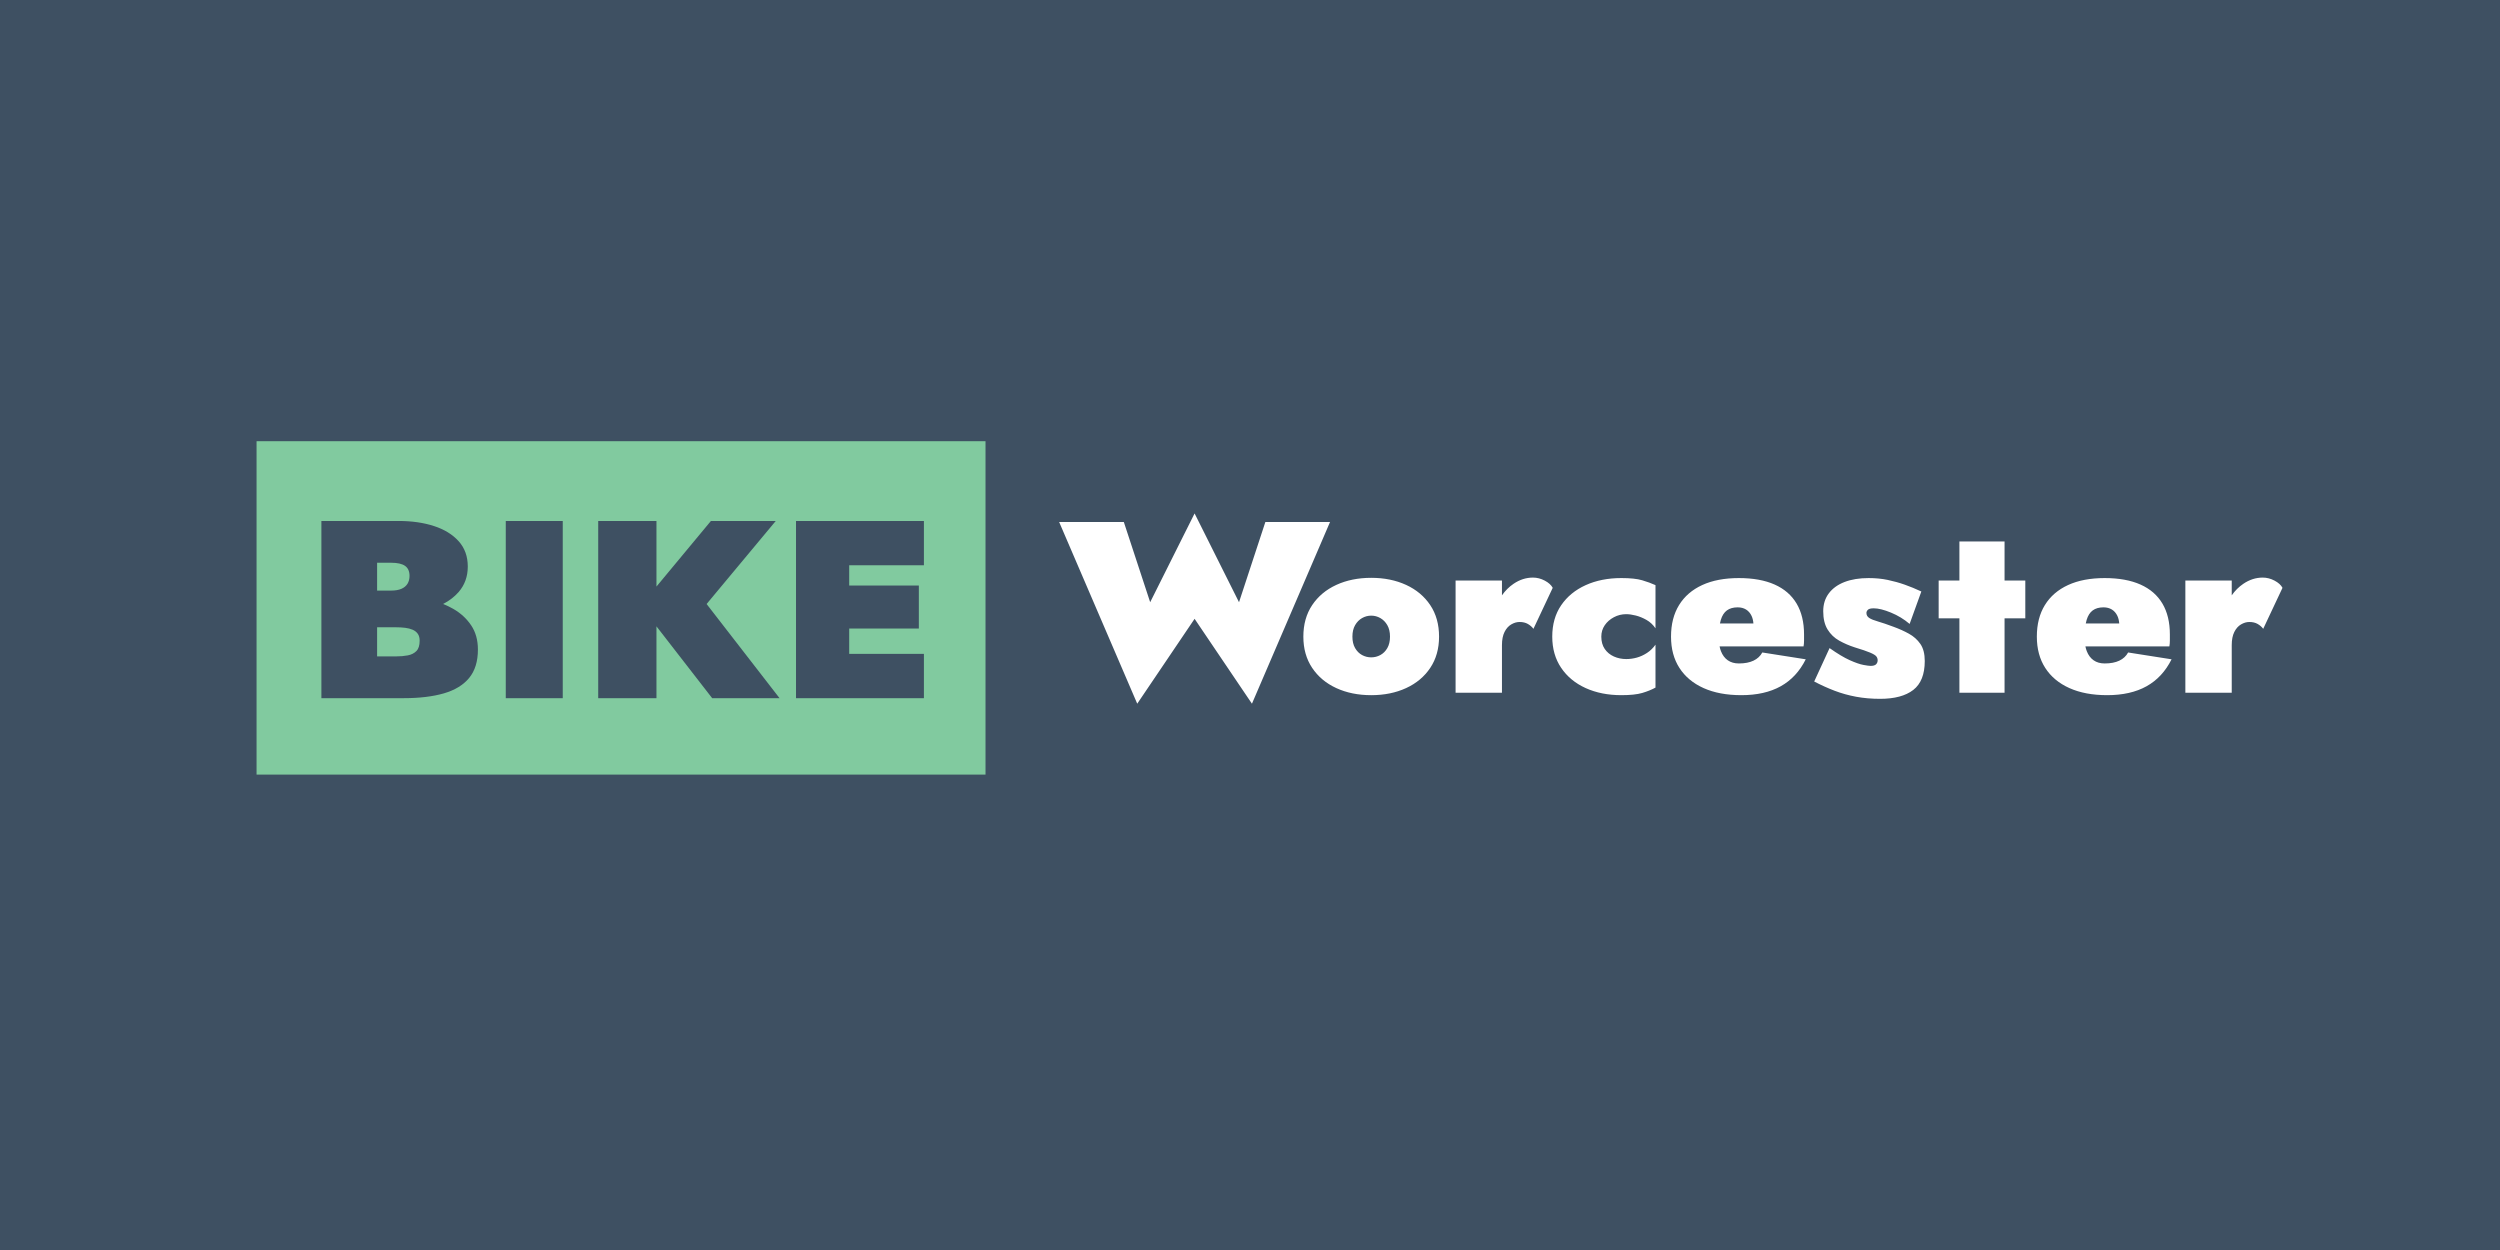
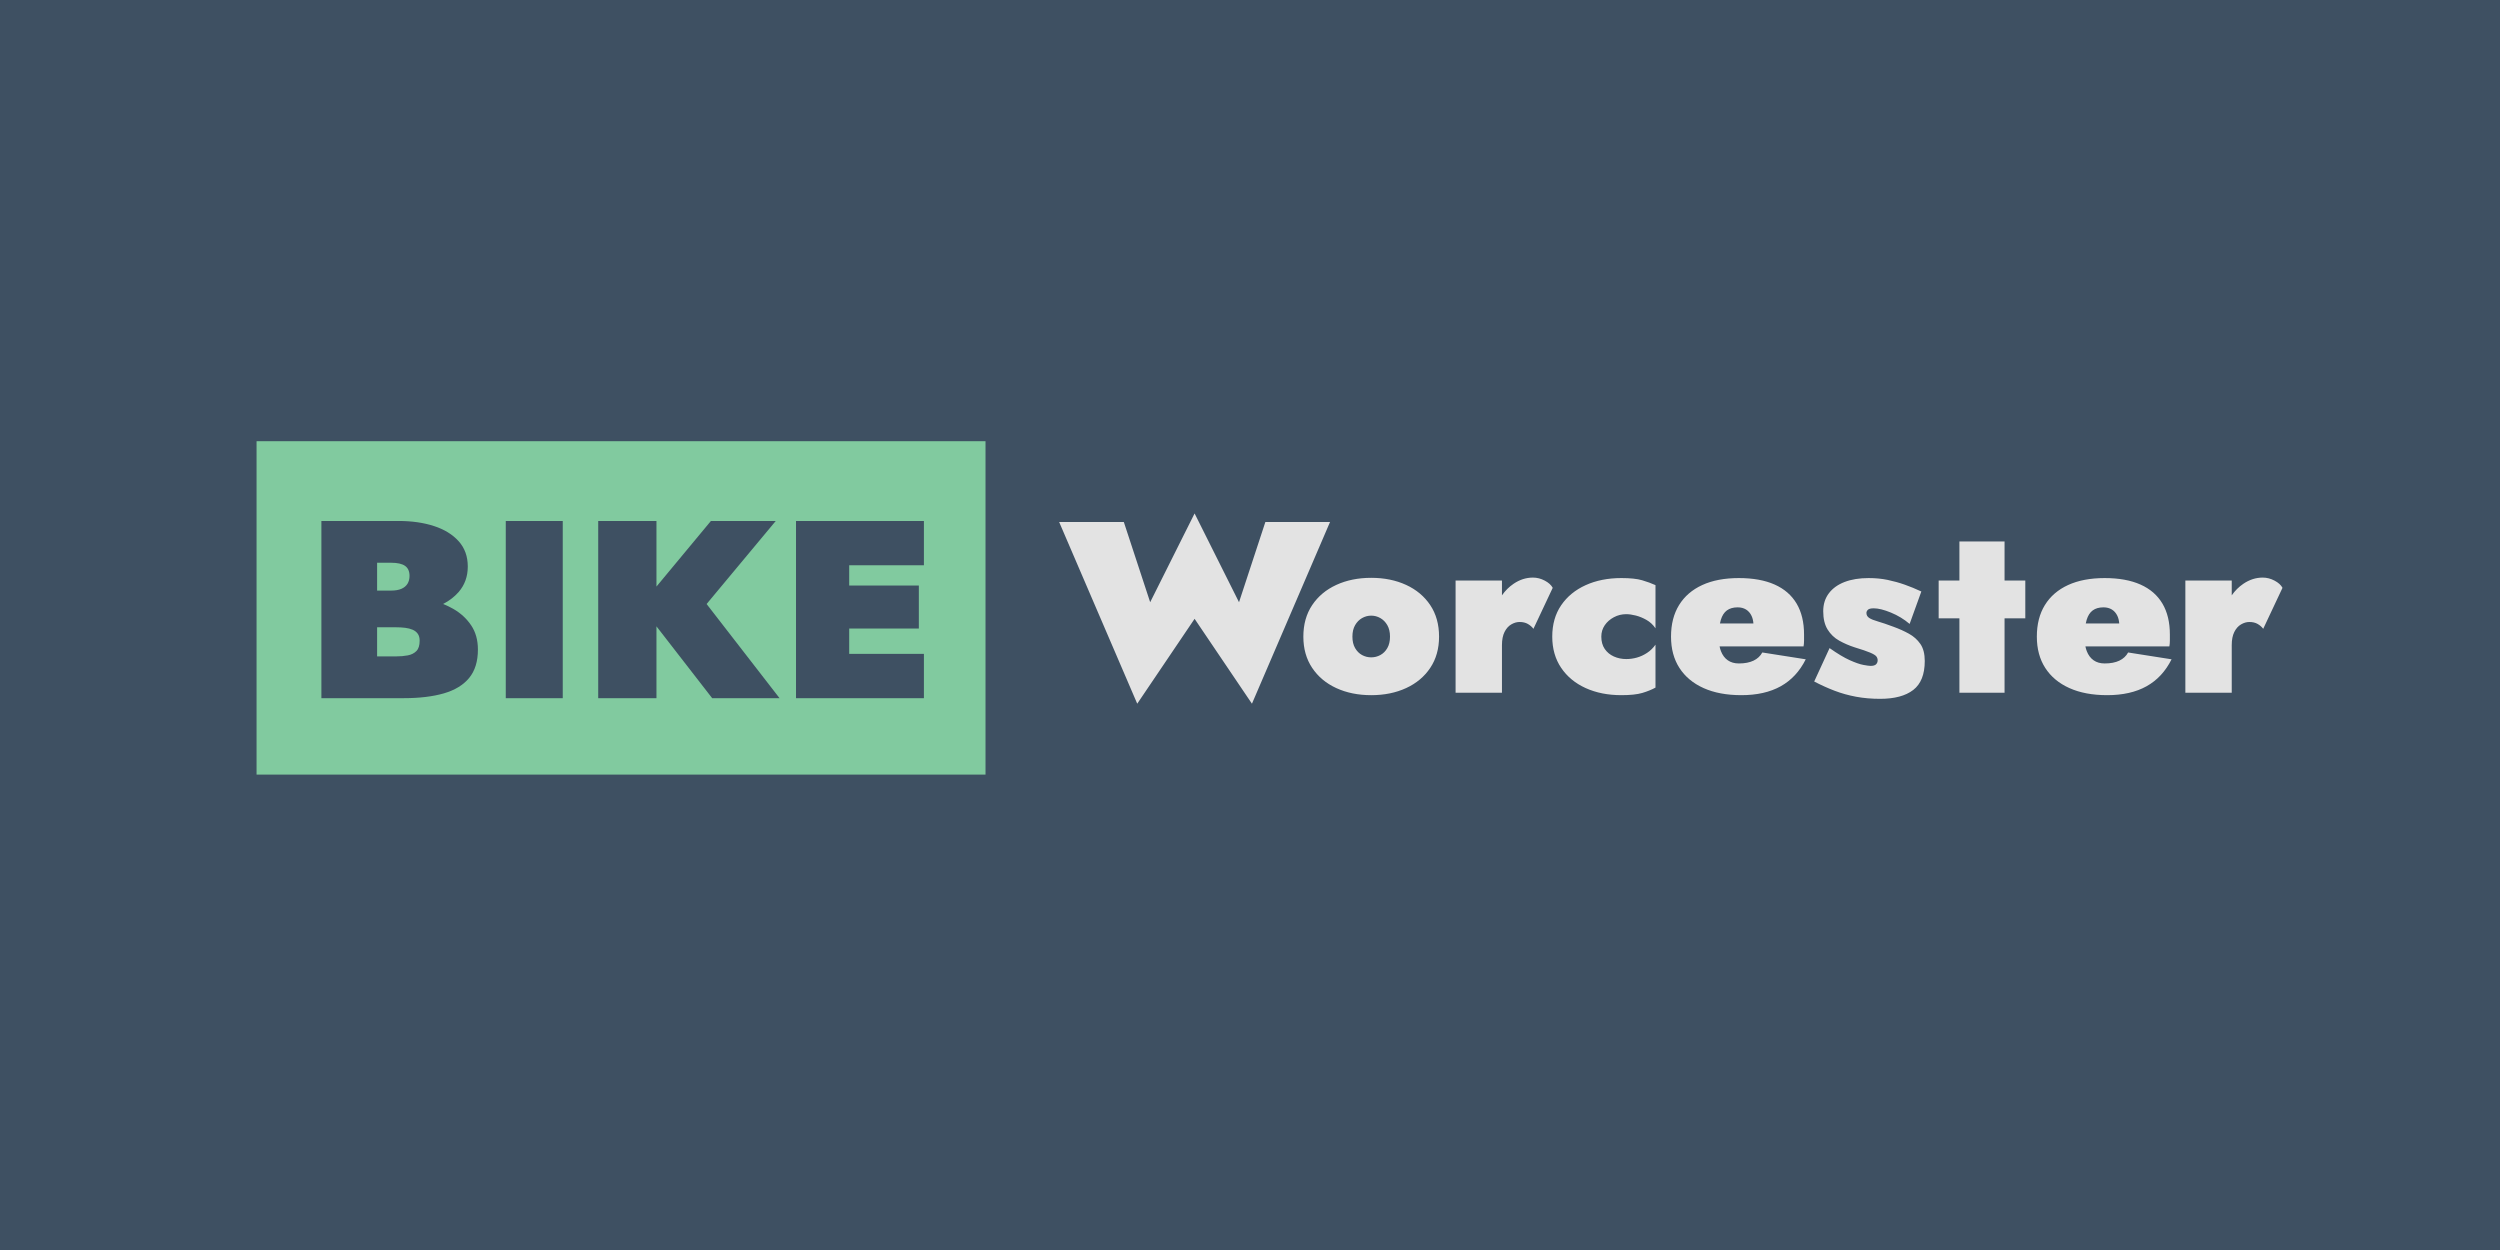
<svg xmlns="http://www.w3.org/2000/svg" style="isolation:isolate" viewBox="0 0 1024 512" width="1024pt" height="512pt">
  <rect x="0" y="0" width="1024.04" height="512" transform="matrix(1,0,0,1,0,0)" fill="rgb(62,80,98)" />
  <path d=" M 105.088 180.716 L 403.667 180.716 L 403.667 317.284 L 105.088 317.284 L 105.088 180.716 L 105.088 180.716 Z  M 207.163 213.392 L 207.163 285.972 L 230.503 285.972 L 230.503 213.392 L 207.163 213.392 L 207.163 213.392 L 207.163 213.392 L 207.163 213.392 Z  M 245.027 213.392 L 245.027 285.972 L 268.886 285.972 L 268.886 256.551 L 291.709 285.972 L 319.305 285.972 L 289.428 247.401 L 317.749 213.392 L 291.19 213.392 L 268.886 240.255 L 268.886 213.392 L 245.027 213.392 L 245.027 213.392 L 245.027 213.392 L 245.027 213.392 Z  M 326.046 213.392 L 326.046 285.972 L 347.832 285.972 L 378.434 285.972 L 378.434 267.827 L 347.832 267.827 L 347.832 257.458 L 376.359 257.458 L 376.359 239.831 L 347.832 239.831 L 347.832 231.537 L 378.434 231.537 L 378.434 213.392 L 347.832 213.392 L 326.046 213.392 L 326.046 213.392 L 326.046 213.392 L 326.046 213.392 Z  M 154.463 230.499 L 160.168 230.499 C 162.796 230.499 164.715 230.931 165.926 231.796 C 167.137 232.661 167.742 234.025 167.742 235.89 C 167.742 237.136 167.466 238.206 166.913 239.105 C 166.36 240.003 165.529 240.695 164.423 241.179 C 163.316 241.664 161.897 241.906 160.169 241.906 L 154.463 241.906 L 154.463 230.499 L 154.463 230.499 L 154.463 230.499 L 154.463 230.499 Z  M 154.463 256.938 L 162.244 256.938 C 163.558 256.938 164.785 257.007 165.927 257.145 C 167.067 257.284 168.088 257.543 168.987 257.924 C 169.886 258.305 170.595 258.858 171.113 259.584 C 171.632 260.309 171.891 261.26 171.891 262.435 C 171.891 264.37 171.441 265.787 170.542 266.686 C 169.643 267.584 168.467 268.173 167.014 268.448 C 165.562 268.724 163.972 268.863 162.243 268.863 L 154.463 268.863 L 154.463 256.938 L 154.463 256.938 L 154.463 256.938 L 154.463 256.938 Z  M 131.642 213.391 L 131.642 285.971 L 165.356 285.971 C 171.788 285.971 177.27 285.314 181.8 284.001 C 186.329 282.688 189.787 280.58 192.172 277.676 C 194.559 274.773 195.752 270.902 195.752 266.063 C 195.752 262.193 194.836 258.893 193.003 256.162 C 191.17 253.431 188.766 251.201 185.793 249.474 C 184.424 248.679 182.991 247.988 181.499 247.389 C 184.032 246.074 186.162 244.441 187.868 242.475 C 190.357 239.607 191.603 236.134 191.603 232.055 C 191.603 227.908 190.357 224.451 187.868 221.686 C 185.377 218.922 182.007 216.848 177.753 215.466 C 173.499 214.083 168.675 213.391 163.281 213.391 L 131.642 213.391 L 131.642 213.391 L 131.642 213.391 L 131.642 213.391 Z " fill-rule="evenodd" fill="rgb(129,202,159)" />
-   <path d=" M 489.304 210.301 L 471.111 246.671 L 460.313 213.798 L 433.821 213.798 L 465.812 288.238 L 489.304 253.467 L 512.797 288.238 L 544.788 213.798 L 518.297 213.798 L 507.5 246.671 L 489.304 210.301 L 489.304 210.301 L 489.304 210.301 Z  M 802.572 221.791 L 802.572 237.777 L 794.074 237.777 L 794.074 253.266 L 802.572 253.266 L 802.572 283.741 L 821.067 283.741 L 821.067 253.266 L 829.565 253.266 L 829.565 237.777 L 821.067 237.777 L 821.067 221.791 L 802.572 221.791 L 802.572 221.791 L 802.572 221.791 Z  M 627.897 236.579 C 625.098 236.579 622.449 237.429 619.95 239.127 C 618.103 240.383 616.521 241.959 615.202 243.852 L 615.202 237.778 L 596.207 237.778 L 596.207 283.741 L 615.202 283.741 L 615.202 264.256 C 615.202 262.058 615.551 260.26 616.251 258.86 C 616.95 257.461 617.868 256.429 619 255.764 C 620.133 255.099 621.266 254.764 622.399 254.764 C 623.731 254.764 624.865 255.033 625.798 255.565 C 626.73 256.097 627.498 256.764 628.097 257.561 L 635.995 240.776 C 635.395 239.643 634.311 238.661 632.745 237.828 C 631.178 236.995 629.563 236.579 627.897 236.579 Z  M 926.813 236.579 C 924.016 236.579 921.366 237.429 918.867 239.127 C 917.019 240.383 915.436 241.96 914.117 243.853 L 914.117 237.778 L 895.124 237.778 L 895.124 283.741 L 914.117 283.741 L 914.117 264.254 L 914.118 264.256 C 914.118 262.058 914.467 260.26 915.168 258.86 C 915.867 257.461 916.784 256.429 917.917 255.764 C 919.049 255.099 920.183 254.764 921.316 254.764 C 922.649 254.764 923.782 255.033 924.715 255.565 C 925.647 256.097 926.414 256.764 927.015 257.561 L 934.912 240.776 C 934.312 239.643 933.228 238.661 931.662 237.828 C 930.096 236.995 928.48 236.579 926.813 236.579 Z  M 561.648 236.679 C 556.315 236.679 551.549 237.645 547.351 239.577 C 543.152 241.51 539.854 244.274 537.454 247.871 C 535.055 251.468 533.855 255.764 533.855 260.761 C 533.855 265.69 535.055 269.954 537.454 273.55 C 539.854 277.148 543.152 279.912 547.351 281.844 C 551.55 283.775 556.315 284.742 561.648 284.742 C 566.979 284.742 571.743 283.775 575.943 281.844 C 580.14 279.911 583.44 277.147 585.84 273.55 C 588.239 269.954 589.438 265.69 589.438 260.761 C 589.438 255.765 588.239 251.469 585.84 247.871 C 583.44 244.273 580.14 241.509 575.943 239.577 C 571.743 237.645 566.979 236.679 561.648 236.679 Z  M 664.095 236.776 C 658.63 236.776 653.764 237.742 649.499 239.674 C 645.233 241.607 641.885 244.354 639.452 247.918 C 637.019 251.483 635.803 255.762 635.803 260.758 C 635.803 265.688 637.019 269.951 639.452 273.548 C 641.885 277.145 645.233 279.909 649.499 281.841 C 653.763 283.772 658.63 284.739 664.095 284.739 C 667.759 284.739 670.608 284.438 672.641 283.84 C 674.675 283.242 676.491 282.508 678.09 281.642 L 678.09 264.056 C 677.091 265.456 675.925 266.588 674.592 267.453 C 673.259 268.32 671.876 268.953 670.444 269.353 C 669.01 269.751 667.561 269.951 666.096 269.951 C 664.297 269.951 662.612 269.603 661.047 268.902 C 659.481 268.203 658.231 267.17 657.298 265.805 C 656.364 264.44 655.899 262.759 655.898 260.758 C 655.898 259.027 656.364 257.478 657.297 256.111 C 658.23 254.745 659.48 253.647 661.046 252.814 C 662.611 251.981 664.295 251.565 666.095 251.565 C 667.227 251.565 668.526 251.749 669.994 252.115 C 671.46 252.481 672.926 253.081 674.392 253.913 C 675.858 254.745 677.091 255.895 678.09 257.36 L 678.09 239.674 C 676.491 238.942 674.675 238.276 672.641 237.676 C 670.607 237.076 667.759 236.776 664.095 236.776 Z  M 712.244 236.778 C 706.378 236.778 701.379 237.728 697.248 239.627 C 693.115 241.526 689.95 244.258 687.75 247.821 C 685.55 251.385 684.451 255.698 684.451 260.76 C 684.451 265.756 685.6 270.036 687.9 273.599 C 690.199 277.163 693.497 279.911 697.796 281.843 C 702.094 283.773 707.243 284.74 713.244 284.739 C 719.641 284.739 725.022 283.524 729.388 281.092 C 733.754 278.66 737.17 274.981 739.636 270.051 L 721.841 267.253 C 721.041 268.72 719.841 269.836 718.241 270.602 C 716.642 271.367 714.644 271.75 712.245 271.75 C 710.444 271.75 708.926 271.318 707.695 270.451 C 706.461 269.586 705.528 268.337 704.896 266.704 C 704.662 266.102 704.476 265.453 704.338 264.756 L 738.736 264.756 C 738.869 264.025 738.936 263.241 738.936 262.409 L 738.936 259.86 C 738.936 254.864 737.919 250.651 735.885 247.221 C 733.852 243.791 730.853 241.193 726.889 239.428 C 722.923 237.661 718.041 236.778 712.244 236.778 Z  M 862.085 236.778 C 856.219 236.778 851.22 237.728 847.089 239.627 C 842.956 241.526 839.792 244.258 837.591 247.821 C 835.391 251.385 834.292 255.698 834.292 260.76 C 834.292 265.756 835.441 270.036 837.74 273.599 C 840.04 277.163 843.338 279.911 847.637 281.843 C 851.935 283.773 857.084 284.74 863.085 284.739 C 869.483 284.739 874.864 283.524 879.23 281.092 C 883.596 278.66 887.011 274.981 889.477 270.051 L 871.682 267.253 C 870.882 268.72 869.682 269.836 868.082 270.602 C 866.483 271.367 864.485 271.75 862.086 271.75 C 860.285 271.75 858.767 271.318 857.536 270.451 C 856.303 269.586 855.37 268.337 854.737 266.704 C 854.503 266.102 854.318 265.453 854.179 264.756 L 888.576 264.756 C 888.71 264.025 888.777 263.241 888.777 262.409 L 888.777 259.86 C 888.777 254.864 887.76 250.651 885.726 247.221 C 883.693 243.791 880.695 241.193 876.729 239.428 C 872.764 237.661 867.882 236.778 862.085 236.778 Z  M 765.388 236.779 C 761.588 236.779 758.307 237.313 755.541 238.379 C 752.775 239.445 750.626 240.993 749.093 243.025 C 747.559 245.058 746.794 247.504 746.794 250.368 C 746.794 253.434 747.392 255.931 748.593 257.863 C 749.792 259.795 751.374 261.311 753.341 262.409 C 755.307 263.509 757.423 264.425 759.689 265.157 C 762.555 266.022 764.654 266.739 765.988 267.305 C 767.32 267.871 768.17 268.389 768.537 268.855 C 768.903 269.321 769.088 269.853 769.088 270.452 C 769.088 271.118 768.869 271.669 768.436 272.102 C 768.004 272.533 767.253 272.75 766.188 272.75 C 765.654 272.75 764.67 272.616 763.238 272.35 C 761.806 272.084 759.94 271.436 757.641 270.403 C 755.341 269.37 752.59 267.72 749.393 265.456 L 743.095 279.146 C 745.893 280.612 748.693 281.877 751.492 282.944 C 754.292 284.008 757.223 284.825 760.29 285.392 C 763.355 285.956 766.62 286.241 770.086 286.241 C 776.018 286.241 780.55 285.024 783.682 282.594 C 786.813 280.162 788.38 276.216 788.38 270.754 C 788.38 267.823 787.78 265.491 786.582 263.759 C 785.382 262.027 783.816 260.629 781.883 259.563 C 779.95 258.498 777.884 257.565 775.685 256.765 C 773.02 255.766 770.869 255.033 769.237 254.567 C 767.603 254.101 766.403 253.617 765.638 253.119 C 764.871 252.618 764.488 251.935 764.488 251.07 C 764.488 250.604 764.687 250.17 765.088 249.77 C 765.487 249.371 766.287 249.17 767.489 249.17 C 769.354 249.17 771.703 249.753 774.535 250.919 C 777.367 252.086 779.916 253.633 782.183 255.565 L 786.982 242.276 C 784.716 241.212 782.451 240.279 780.184 239.479 C 777.918 238.68 775.585 238.03 773.186 237.53 C 770.786 237.03 768.188 236.779 765.388 236.779 Z  M 711.743 248.769 C 713.075 248.769 714.225 249.069 715.192 249.668 C 716.157 250.267 716.908 251.134 717.44 252.266 C 717.858 253.154 718.107 254.189 718.197 255.364 L 704.49 255.364 C 704.592 254.847 704.709 254.363 704.844 253.914 C 705.376 252.149 706.21 250.851 707.343 250.018 C 708.476 249.185 709.943 248.769 711.743 248.769 Z  M 861.584 248.769 C 862.916 248.769 864.066 249.069 865.033 249.668 C 865.998 250.267 866.749 251.134 867.282 252.266 C 867.699 253.154 867.947 254.189 868.038 255.364 L 854.331 255.364 C 854.432 254.847 854.55 254.363 854.686 253.914 C 855.217 252.149 856.052 250.851 857.185 250.018 C 858.317 249.185 859.783 248.769 861.584 248.769 Z  M 561.649 252.167 C 562.98 252.167 564.229 252.501 565.396 253.166 C 566.562 253.832 567.513 254.799 568.246 256.065 C 568.979 257.33 569.346 258.895 569.346 260.761 C 569.346 262.626 568.979 264.191 568.246 265.456 C 567.513 266.723 566.562 267.672 565.396 268.304 C 564.229 268.937 562.98 269.253 561.649 269.253 C 560.313 269.253 559.065 268.937 557.898 268.304 C 556.731 267.672 555.782 266.722 555.049 265.456 C 554.315 264.19 553.95 262.626 553.95 260.761 C 553.95 258.895 554.316 257.33 555.049 256.065 C 555.782 254.799 556.731 253.832 557.898 253.166 C 559.065 252.501 560.314 252.167 561.649 252.167 Z " fill="rgb(255,255,255)" />
+   <path d=" M 489.304 210.301 L 471.111 246.671 L 460.313 213.798 L 433.821 213.798 L 465.812 288.238 L 489.304 253.467 L 512.797 288.238 L 544.788 213.798 L 518.297 213.798 L 507.5 246.671 L 489.304 210.301 L 489.304 210.301 L 489.304 210.301 Z  M 802.572 221.791 L 802.572 237.777 L 794.074 237.777 L 794.074 253.266 L 802.572 253.266 L 802.572 283.741 L 821.067 283.741 L 821.067 253.266 L 829.565 253.266 L 829.565 237.777 L 821.067 237.777 L 821.067 221.791 L 802.572 221.791 L 802.572 221.791 L 802.572 221.791 Z  M 627.897 236.579 C 625.098 236.579 622.449 237.429 619.95 239.127 C 618.103 240.383 616.521 241.959 615.202 243.852 L 615.202 237.778 L 596.207 237.778 L 596.207 283.741 L 615.202 283.741 L 615.202 264.256 C 615.202 262.058 615.551 260.26 616.251 258.86 C 616.95 257.461 617.868 256.429 619 255.764 C 620.133 255.099 621.266 254.764 622.399 254.764 C 623.731 254.764 624.865 255.033 625.798 255.565 C 626.73 256.097 627.498 256.764 628.097 257.561 L 635.995 240.776 C 635.395 239.643 634.311 238.661 632.745 237.828 C 631.178 236.995 629.563 236.579 627.897 236.579 Z  M 926.813 236.579 C 924.016 236.579 921.366 237.429 918.867 239.127 C 917.019 240.383 915.436 241.96 914.117 243.853 L 914.117 237.778 L 895.124 237.778 L 895.124 283.741 L 914.117 283.741 L 914.117 264.254 L 914.118 264.256 C 914.118 262.058 914.467 260.26 915.168 258.86 C 915.867 257.461 916.784 256.429 917.917 255.764 C 919.049 255.099 920.183 254.764 921.316 254.764 C 922.649 254.764 923.782 255.033 924.715 255.565 C 925.647 256.097 926.414 256.764 927.015 257.561 L 934.912 240.776 C 934.312 239.643 933.228 238.661 931.662 237.828 C 930.096 236.995 928.48 236.579 926.813 236.579 Z  M 561.648 236.679 C 556.315 236.679 551.549 237.645 547.351 239.577 C 543.152 241.51 539.854 244.274 537.454 247.871 C 535.055 251.468 533.855 255.764 533.855 260.761 C 533.855 265.69 535.055 269.954 537.454 273.55 C 539.854 277.148 543.152 279.912 547.351 281.844 C 551.55 283.775 556.315 284.742 561.648 284.742 C 566.979 284.742 571.743 283.775 575.943 281.844 C 580.14 279.911 583.44 277.147 585.84 273.55 C 588.239 269.954 589.438 265.69 589.438 260.761 C 589.438 255.765 588.239 251.469 585.84 247.871 C 583.44 244.273 580.14 241.509 575.943 239.577 C 571.743 237.645 566.979 236.679 561.648 236.679 Z  M 664.095 236.776 C 658.63 236.776 653.764 237.742 649.499 239.674 C 645.233 241.607 641.885 244.354 639.452 247.918 C 637.019 251.483 635.803 255.762 635.803 260.758 C 635.803 265.688 637.019 269.951 639.452 273.548 C 641.885 277.145 645.233 279.909 649.499 281.841 C 653.763 283.772 658.63 284.739 664.095 284.739 C 667.759 284.739 670.608 284.438 672.641 283.84 C 674.675 283.242 676.491 282.508 678.09 281.642 L 678.09 264.056 C 677.091 265.456 675.925 266.588 674.592 267.453 C 673.259 268.32 671.876 268.953 670.444 269.353 C 669.01 269.751 667.561 269.951 666.096 269.951 C 664.297 269.951 662.612 269.603 661.047 268.902 C 659.481 268.203 658.231 267.17 657.298 265.805 C 656.364 264.44 655.899 262.759 655.898 260.758 C 655.898 259.027 656.364 257.478 657.297 256.111 C 658.23 254.745 659.48 253.647 661.046 252.814 C 662.611 251.981 664.295 251.565 666.095 251.565 C 667.227 251.565 668.526 251.749 669.994 252.115 C 671.46 252.481 672.926 253.081 674.392 253.913 C 675.858 254.745 677.091 255.895 678.09 257.36 L 678.09 239.674 C 676.491 238.942 674.675 238.276 672.641 237.676 C 670.607 237.076 667.759 236.776 664.095 236.776 Z  M 712.244 236.778 C 706.378 236.778 701.379 237.728 697.248 239.627 C 693.115 241.526 689.95 244.258 687.75 247.821 C 685.55 251.385 684.451 255.698 684.451 260.76 C 684.451 265.756 685.6 270.036 687.9 273.599 C 690.199 277.163 693.497 279.911 697.796 281.843 C 702.094 283.773 707.243 284.74 713.244 284.739 C 719.641 284.739 725.022 283.524 729.388 281.092 C 733.754 278.66 737.17 274.981 739.636 270.051 L 721.841 267.253 C 721.041 268.72 719.841 269.836 718.241 270.602 C 716.642 271.367 714.644 271.75 712.245 271.75 C 710.444 271.75 708.926 271.318 707.695 270.451 C 706.461 269.586 705.528 268.337 704.896 266.704 C 704.662 266.102 704.476 265.453 704.338 264.756 L 738.736 264.756 C 738.869 264.025 738.936 263.241 738.936 262.409 L 738.936 259.86 C 738.936 254.864 737.919 250.651 735.885 247.221 C 733.852 243.791 730.853 241.193 726.889 239.428 C 722.923 237.661 718.041 236.778 712.244 236.778 Z  M 862.085 236.778 C 856.219 236.778 851.22 237.728 847.089 239.627 C 842.956 241.526 839.792 244.258 837.591 247.821 C 835.391 251.385 834.292 255.698 834.292 260.76 C 834.292 265.756 835.441 270.036 837.74 273.599 C 840.04 277.163 843.338 279.911 847.637 281.843 C 851.935 283.773 857.084 284.74 863.085 284.739 C 869.483 284.739 874.864 283.524 879.23 281.092 C 883.596 278.66 887.011 274.981 889.477 270.051 L 871.682 267.253 C 870.882 268.72 869.682 269.836 868.082 270.602 C 866.483 271.367 864.485 271.75 862.086 271.75 C 860.285 271.75 858.767 271.318 857.536 270.451 C 856.303 269.586 855.37 268.337 854.737 266.704 C 854.503 266.102 854.318 265.453 854.179 264.756 L 888.576 264.756 C 888.71 264.025 888.777 263.241 888.777 262.409 L 888.777 259.86 C 888.777 254.864 887.76 250.651 885.726 247.221 C 883.693 243.791 880.695 241.193 876.729 239.428 C 872.764 237.661 867.882 236.778 862.085 236.778 Z  M 765.388 236.779 C 761.588 236.779 758.307 237.313 755.541 238.379 C 752.775 239.445 750.626 240.993 749.093 243.025 C 747.559 245.058 746.794 247.504 746.794 250.368 C 746.794 253.434 747.392 255.931 748.593 257.863 C 749.792 259.795 751.374 261.311 753.341 262.409 C 755.307 263.509 757.423 264.425 759.689 265.157 C 762.555 266.022 764.654 266.739 765.988 267.305 C 767.32 267.871 768.17 268.389 768.537 268.855 C 768.903 269.321 769.088 269.853 769.088 270.452 C 769.088 271.118 768.869 271.669 768.436 272.102 C 768.004 272.533 767.253 272.75 766.188 272.75 C 765.654 272.75 764.67 272.616 763.238 272.35 C 761.806 272.084 759.94 271.436 757.641 270.403 C 755.341 269.37 752.59 267.72 749.393 265.456 L 743.095 279.146 C 745.893 280.612 748.693 281.877 751.492 282.944 C 754.292 284.008 757.223 284.825 760.29 285.392 C 763.355 285.956 766.62 286.241 770.086 286.241 C 776.018 286.241 780.55 285.024 783.682 282.594 C 786.813 280.162 788.38 276.216 788.38 270.754 C 788.38 267.823 787.78 265.491 786.582 263.759 C 785.382 262.027 783.816 260.629 781.883 259.563 C 779.95 258.498 777.884 257.565 775.685 256.765 C 773.02 255.766 770.869 255.033 769.237 254.567 C 767.603 254.101 766.403 253.617 765.638 253.119 C 764.871 252.618 764.488 251.935 764.488 251.07 C 764.488 250.604 764.687 250.17 765.088 249.77 C 765.487 249.371 766.287 249.17 767.489 249.17 C 769.354 249.17 771.703 249.753 774.535 250.919 C 777.367 252.086 779.916 253.633 782.183 255.565 L 786.982 242.276 C 784.716 241.212 782.451 240.279 780.184 239.479 C 777.918 238.68 775.585 238.03 773.186 237.53 C 770.786 237.03 768.188 236.779 765.388 236.779 Z  M 711.743 248.769 C 713.075 248.769 714.225 249.069 715.192 249.668 C 716.157 250.267 716.908 251.134 717.44 252.266 C 717.858 253.154 718.107 254.189 718.197 255.364 L 704.49 255.364 C 704.592 254.847 704.709 254.363 704.844 253.914 C 705.376 252.149 706.21 250.851 707.343 250.018 C 708.476 249.185 709.943 248.769 711.743 248.769 Z  M 861.584 248.769 C 862.916 248.769 864.066 249.069 865.033 249.668 C 865.998 250.267 866.749 251.134 867.282 252.266 C 867.699 253.154 867.947 254.189 868.038 255.364 L 854.331 255.364 C 854.432 254.847 854.55 254.363 854.686 253.914 C 855.217 252.149 856.052 250.851 857.185 250.018 C 858.317 249.185 859.783 248.769 861.584 248.769 Z  M 561.649 252.167 C 562.98 252.167 564.229 252.501 565.396 253.166 C 566.562 253.832 567.513 254.799 568.246 256.065 C 568.979 257.33 569.346 258.895 569.346 260.761 C 569.346 262.626 568.979 264.191 568.246 265.456 C 567.513 266.723 566.562 267.672 565.396 268.304 C 564.229 268.937 562.98 269.253 561.649 269.253 C 560.313 269.253 559.065 268.937 557.898 268.304 C 556.731 267.672 555.782 266.722 555.049 265.456 C 554.315 264.19 553.95 262.626 553.95 260.761 C 553.95 258.895 554.316 257.33 555.049 256.065 C 555.782 254.799 556.731 253.832 557.898 253.166 C 559.065 252.501 560.314 252.167 561.649 252.167 Z " fill="#e3e3e3" />
</svg>
